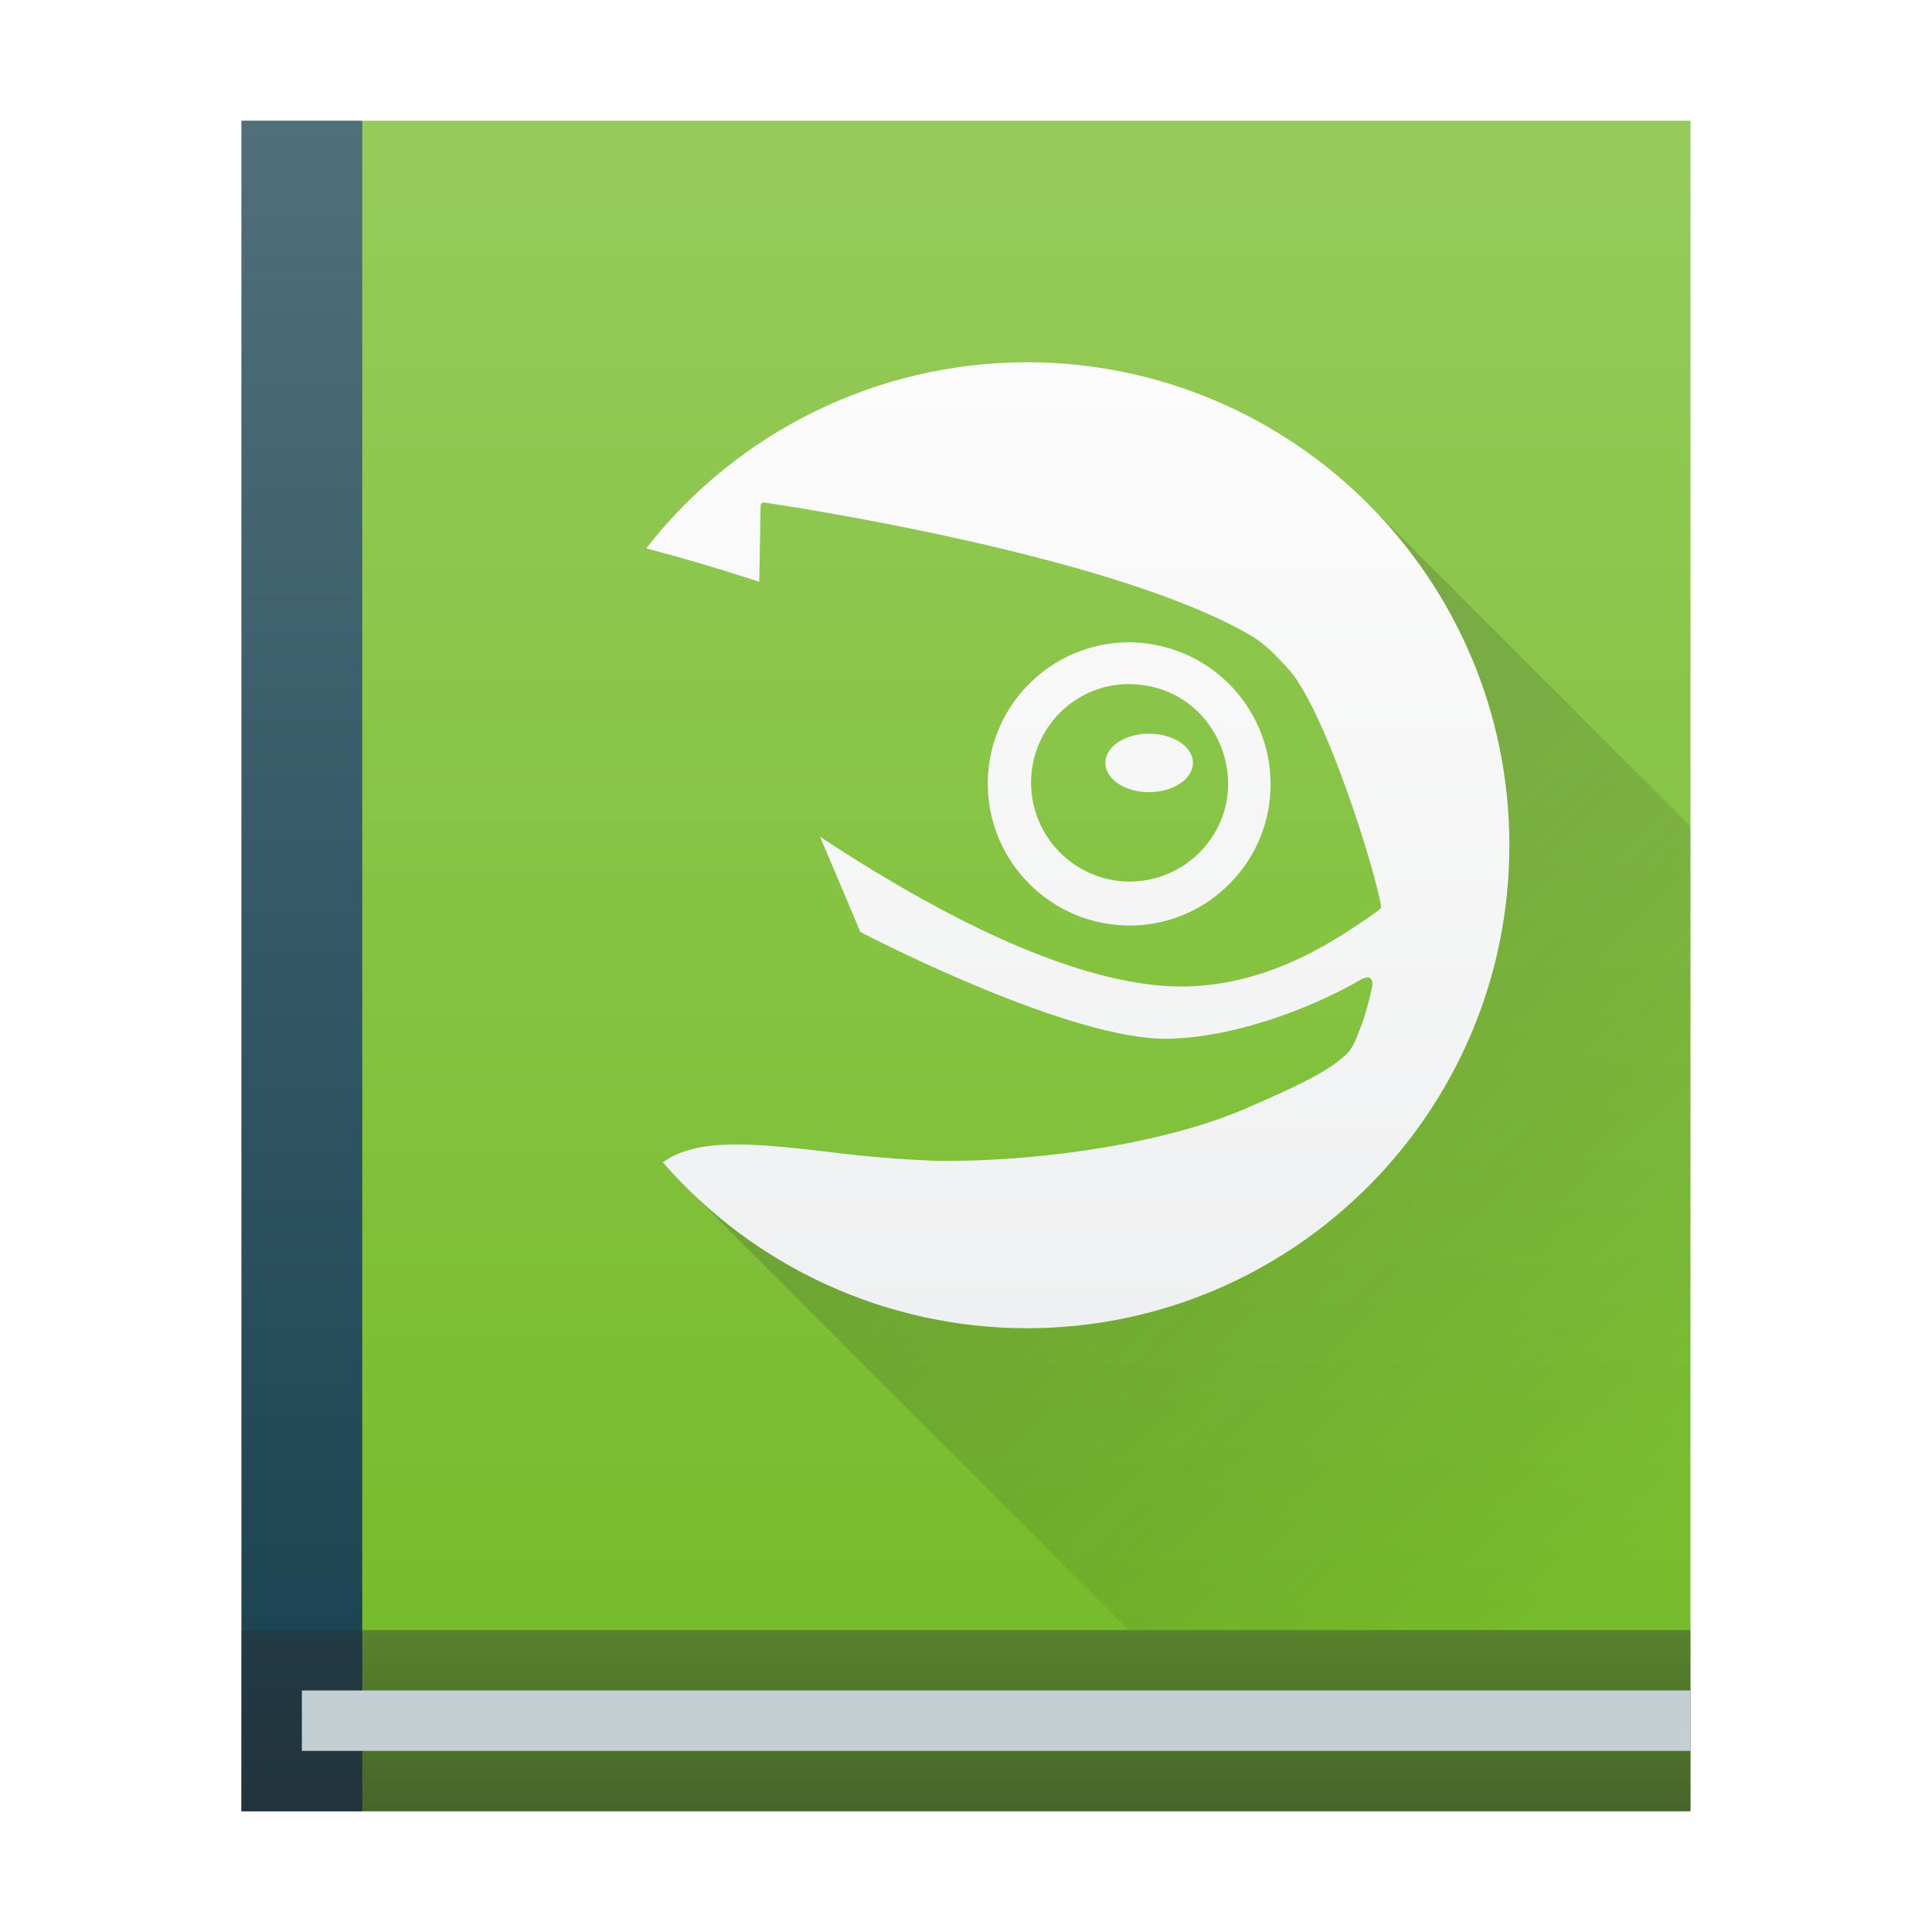
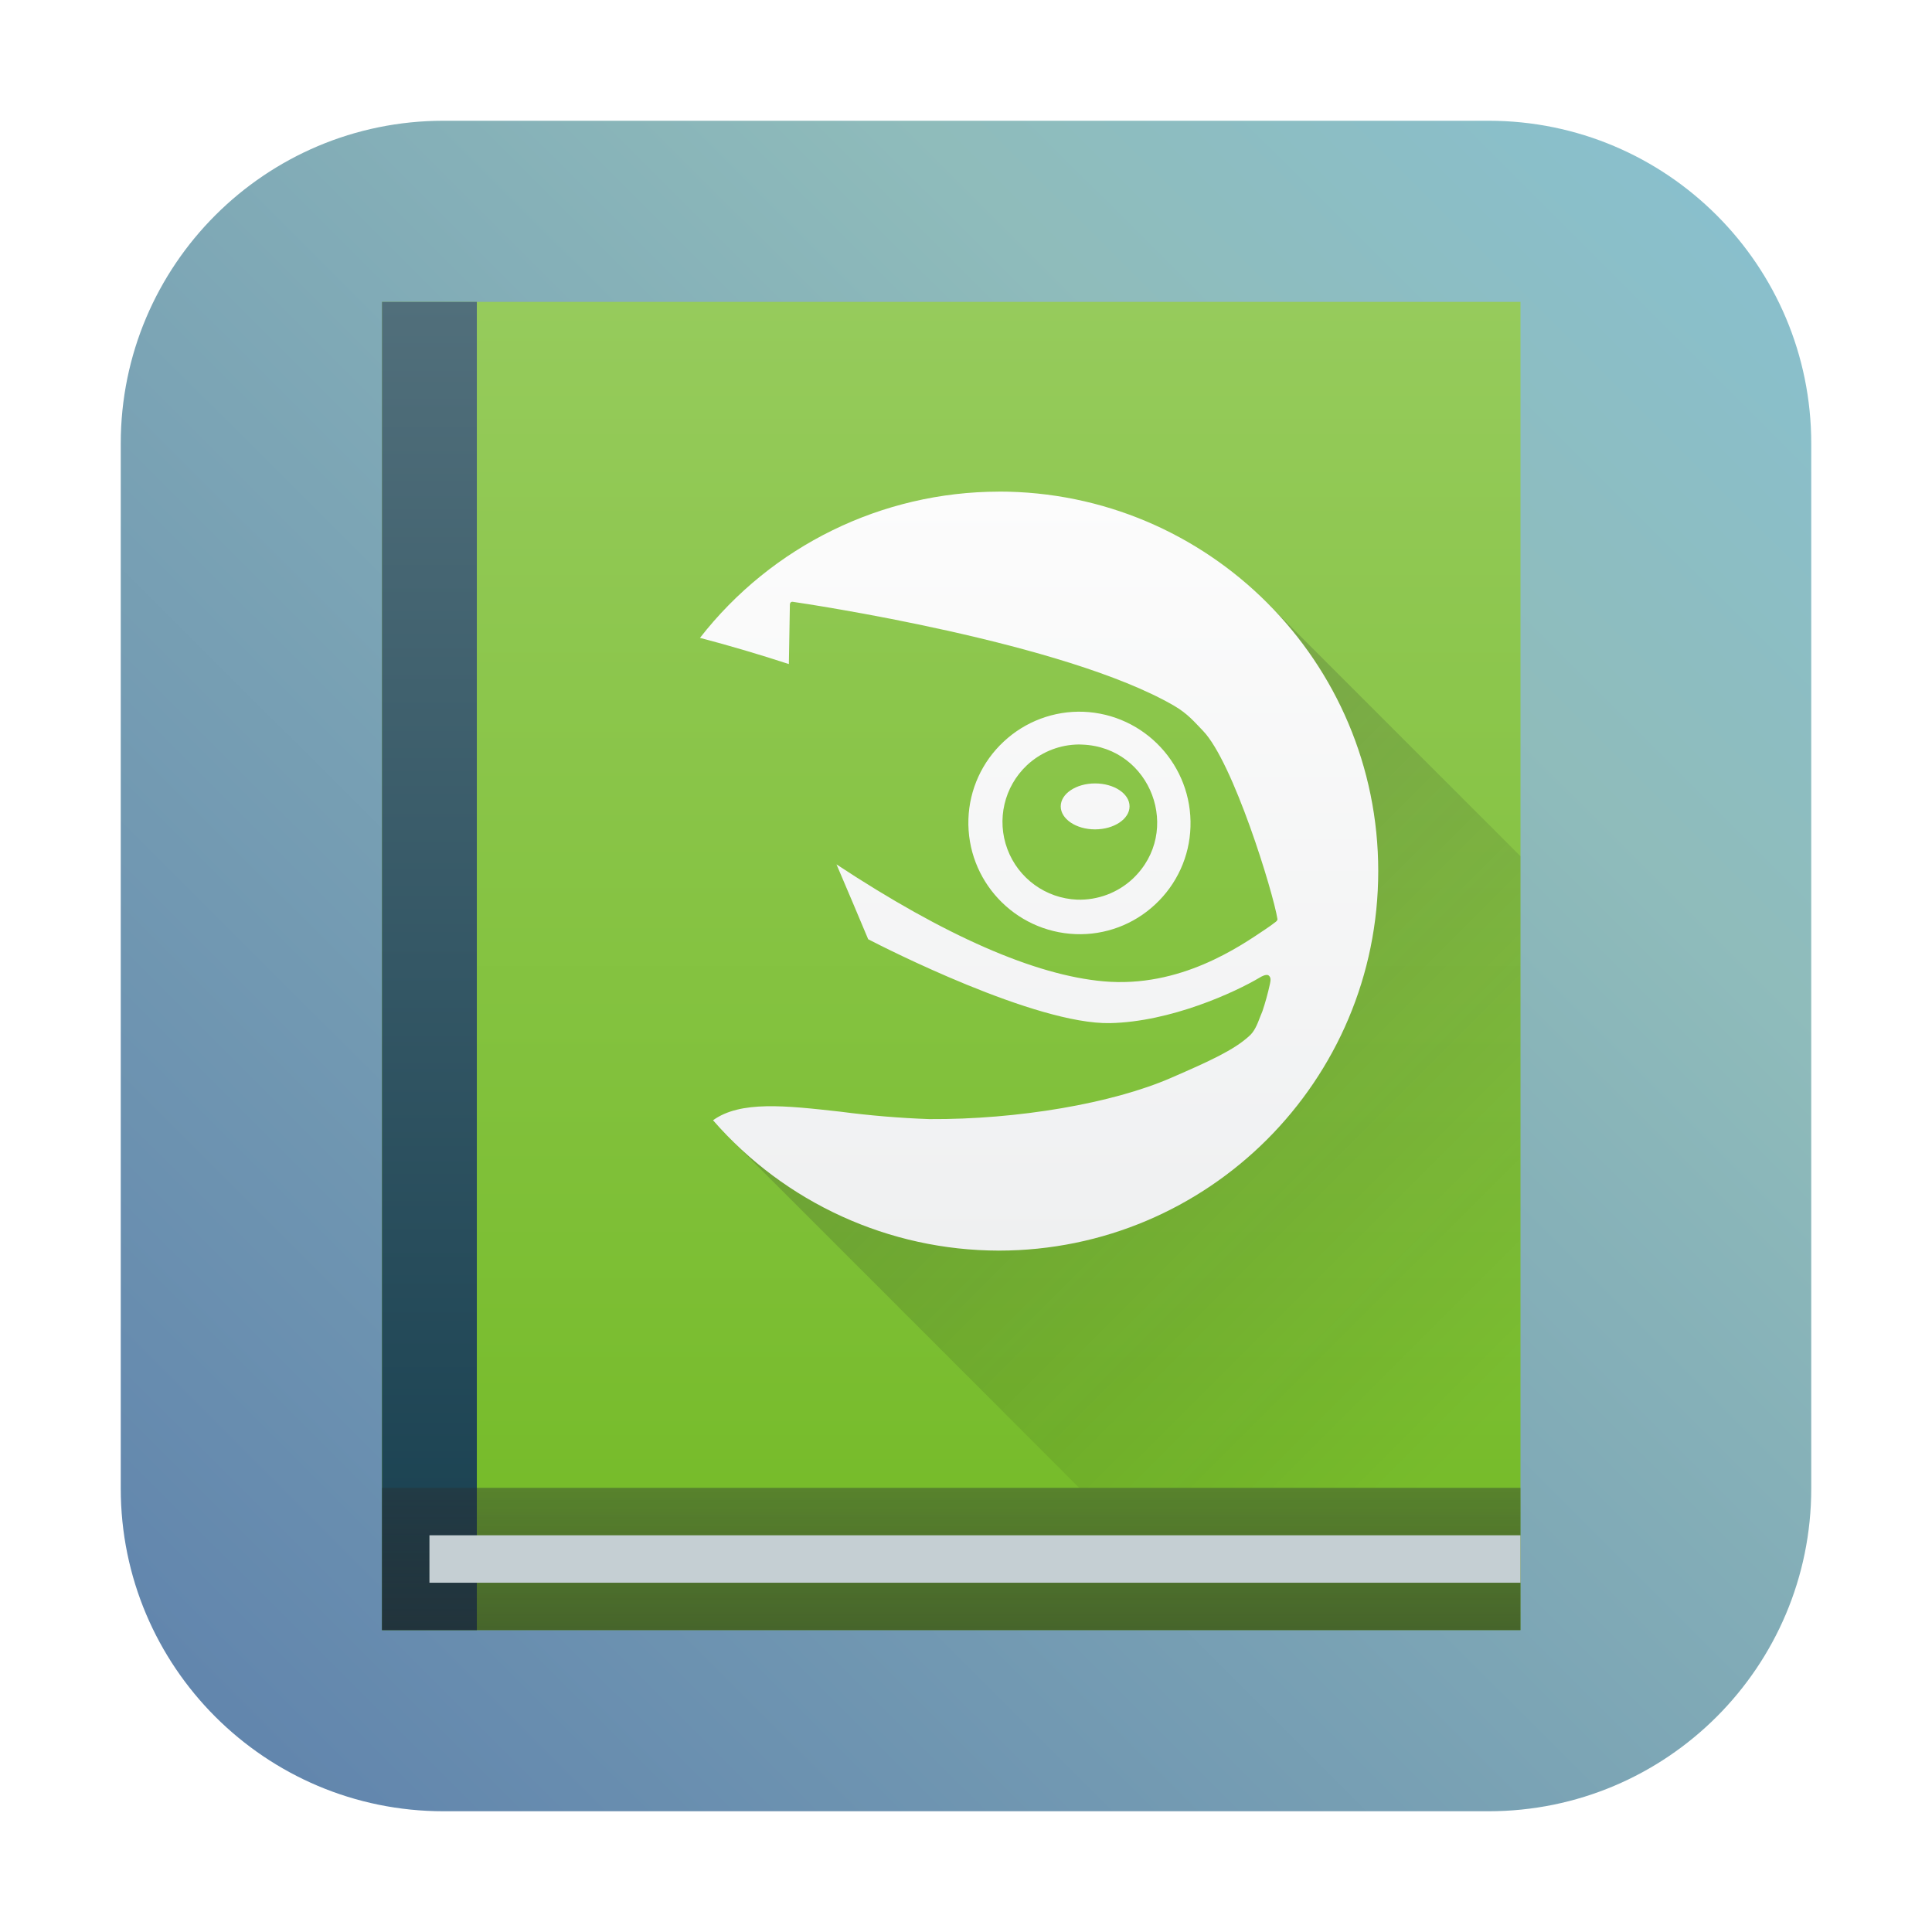
- <svg xmlns="http://www.w3.org/2000/svg" height="32" width="32">
-   <linearGradient id="c" gradientUnits="userSpaceOnUse" x1="17" x2="17" y1="30" y2="27">
-     <stop offset="0" stop-color="#292c2f" stop-opacity=".6" />
-     <stop offset="1" stop-color="#292c2f" stop-opacity=".4" />
+ <svg xmlns="http://www.w3.org/2000/svg" xmlns:xlink="http://www.w3.org/1999/xlink" height="32" width="32" version="1.1" id="svg4962">
+   <defs id="defs4966">
+     <linearGradient xlink:href="#linearGradient901" id="linearGradient903" x1="0.926" y1="16.034" x2="15.875" y2="1.058" gradientUnits="userSpaceOnUse" gradientTransform="matrix(1.856614,0,0,1.856614,0.2807324,0.2316098)" />
+     <linearGradient id="linearGradient901">
+       <stop style="stop-color:#5e81ac;stop-opacity:1;" offset="0" id="stop897" />
+       <stop style="stop-color:#8fbcbb;stop-opacity:1;" offset="0.742" id="stop2206" />
+       <stop style="stop-color:#88c0d0;stop-opacity:1;" offset="1" id="stop899" />
+     </linearGradient>
+     <linearGradient id="linearGradient5767" gradientTransform="matrix(0.5892858,0,0,0.55,-240.7648,-308.6912)" gradientUnits="userSpaceOnUse" x1="409.571" x2="409.571" y1="543.798" y2="503.798">
+       <stop offset="0" stop-color="#73ba25" id="stop4945-2" />
+       <stop offset="1" stop-color="#96cb5c" id="stop4947-2" />
+     </linearGradient>
+     <linearGradient id="linearGradient5771" gradientTransform="matrix(0.7857143,0,0,0.88,-12.57143,-33.36115)" gradientUnits="userSpaceOnUse" x1="4" x2="4" y1="27" y2="2">
+       <stop offset="0" stop-color="#173f4f" id="stop4930-8" />
+       <stop offset="1" stop-color="#516f7b" id="stop4932-9" />
+     </linearGradient>
+     <linearGradient id="linearGradient5775" gradientUnits="userSpaceOnUse" x1="17" x2="17" y1="30" y2="27" gradientTransform="matrix(0.7857143,0,0,0.7857143,-12.57143,-33.17258)">
+       <stop offset="0" stop-color="#292c2f" stop-opacity=".6" id="stop4925-7" />
+       <stop offset="1" stop-color="#292c2f" stop-opacity=".4" id="stop4927-3" />
+     </linearGradient>
+     <linearGradient id="linearGradient5779" gradientUnits="userSpaceOnUse" x1="17" x2="28" y1="14" y2="25" gradientTransform="matrix(0.7857143,0,0,0.7857143,-12.57143,-33.17258)">
+       <stop offset="0" stop-color="#292c2f" id="stop4940-6" />
+       <stop offset="1" stop-opacity="0" id="stop4942-1" />
+     </linearGradient>
+     <linearGradient id="linearGradient5783" gradientUnits="userSpaceOnUse" x1="17" x2="17" y1="22" y2="6" gradientTransform="matrix(0.7857143,0,0,0.7857143,-12.57143,-33.17258)">
+       <stop offset="0" stop-color="#eff0f1" id="stop4935-2" />
+       <stop offset="1" stop-color="#fcfcfc" id="stop4937-9" />
+     </linearGradient>
+     <linearGradient xlink:href="#a" id="linearGradient5792" gradientUnits="userSpaceOnUse" gradientTransform="matrix(0.5892858,0,0,0.55,-225.0089,-272.09)" x1="409.571" y1="543.798" x2="409.571" y2="503.798" />
+     <linearGradient xlink:href="#b" id="linearGradient5794" gradientUnits="userSpaceOnUse" gradientTransform="matrix(0.7857143,0,0,0.88,3.184466,3.24)" x1="4" y1="27" x2="4" y2="2" />
+     <linearGradient xlink:href="#c" id="linearGradient5796" gradientUnits="userSpaceOnUse" gradientTransform="matrix(0.7857143,0,0,0.7857143,3.184466,3.428574)" x1="17" y1="30" x2="17" y2="27" />
+     <linearGradient xlink:href="#d" id="linearGradient5798" gradientUnits="userSpaceOnUse" gradientTransform="matrix(0.7857143,0,0,0.7857143,3.184466,3.428574)" x1="17" y1="14" x2="28" y2="25" />
+     <linearGradient xlink:href="#e" id="linearGradient5800" gradientUnits="userSpaceOnUse" gradientTransform="matrix(0.7857143,0,0,0.7857143,3.184466,3.428574)" x1="17" y1="22" x2="17" y2="6" />
+   </defs>
+   <linearGradient id="c" gradientUnits="userSpaceOnUse" x1="17" x2="17" y1="30" y2="27" gradientTransform="matrix(0.7857143,0,0,0.7857143,-12.57143,-33.17258)">
+     <stop offset="0" stop-color="#292c2f" stop-opacity=".6" id="stop4925" />
+     <stop offset="1" stop-color="#292c2f" stop-opacity=".4" id="stop4927" />
  </linearGradient>
-   <linearGradient id="b" gradientTransform="matrix(1 0 0 1.12 0 -.24)" gradientUnits="userSpaceOnUse" x1="4" x2="4" y1="27" y2="2">
-     <stop offset="0" stop-color="#173f4f" />
-     <stop offset="1" stop-color="#516f7b" />
+   <linearGradient id="b" gradientTransform="matrix(0.7857143,0,0,0.88,-12.57143,-33.36115)" gradientUnits="userSpaceOnUse" x1="4" x2="4" y1="27" y2="2">
+     <stop offset="0" stop-color="#173f4f" id="stop4930" />
+     <stop offset="1" stop-color="#516f7b" id="stop4932" />
  </linearGradient>
-   <linearGradient id="e" gradientUnits="userSpaceOnUse" x1="17" x2="17" y1="22" y2="6">
-     <stop offset="0" stop-color="#eff0f1" />
-     <stop offset="1" stop-color="#fcfcfc" />
+   <linearGradient id="e" gradientUnits="userSpaceOnUse" x1="17" x2="17" y1="22" y2="6" gradientTransform="matrix(0.7857143,0,0,0.7857143,-12.57143,-33.17258)">
+     <stop offset="0" stop-color="#eff0f1" id="stop4935" />
+     <stop offset="1" stop-color="#fcfcfc" id="stop4937" />
  </linearGradient>
-   <linearGradient id="d" gradientUnits="userSpaceOnUse" x1="17" x2="28" y1="14" y2="25">
-     <stop offset="0" stop-color="#292c2f" />
-     <stop offset="1" stop-opacity="0" />
+   <linearGradient id="d" gradientUnits="userSpaceOnUse" x1="17" x2="28" y1="14" y2="25" gradientTransform="matrix(0.7857143,0,0,0.7857143,-12.57143,-33.17258)">
+     <stop offset="0" stop-color="#292c2f" id="stop4940" />
+     <stop offset="1" stop-opacity="0" id="stop4942" />
  </linearGradient>
-   <linearGradient id="a" gradientTransform="matrix(.75 0 0 .7 -290.428 -350.66)" gradientUnits="userSpaceOnUse" x1="409.571" x2="409.571" y1="543.798" y2="503.798">
-     <stop offset="0" stop-color="#73ba25" />
-     <stop offset="1" stop-color="#96cb5c" />
+   <linearGradient id="a" gradientTransform="matrix(0.5892858,0,0,0.55,-240.7648,-308.6912)" gradientUnits="userSpaceOnUse" x1="409.571" x2="409.571" y1="543.798" y2="503.798">
+     <stop offset="0" stop-color="#73ba25" id="stop4945" />
+     <stop offset="1" stop-color="#96cb5c" id="stop4947" />
  </linearGradient>
-   <path d="M4 2h24v28H4z" fill="url(#a)" />
-   <path d="M4 2v28h2V2z" fill="url(#b)" />
-   <path d="M4 27h24v3H4z" fill="url(#c)" fill-rule="evenodd" />
-   <path d="M5 28h23v1H5z" fill="#c5cfd3" />
-   <path d="M11.35 19.65L18.697 27H28V13.686l-5.343-5.343L23 9l2 5-2 5-6 3-5-2z" fill="url(#d)" opacity=".2" />
-   <path d="M17 6a8 8 0 0 0-6.297 3.083c.63.165 1.254.35 1.873.553l.022-1.261s.004-.026.018-.04c.018-.017.045-.011.045-.011.256.037 5.733.849 8.042 2.194.285.167.427.344.603.524.638.66 1.48 3.405 1.571 3.971.003.022-.023.046-.035.056a3.454 3.454 0 0 1-.21.152c-.546.366-1.805 1.247-3.42 1.103-1.45-.128-3.346-.96-5.63-2.465.225.526.447 1.051.668 1.578.33.172 3.526 1.8 5.1 1.768 1.27-.027 2.627-.644 3.17-.97 0 0 .12-.074.172-.034.056.044.04.113.027.18a5.48 5.48 0 0 1-.159.577l-.044.109c-.062.166-.123.321-.24.417-.32.29-.829.523-1.629.87-1.238.542-3.243.886-5.107.874a19.902 19.902 0 0 1-1.877-.157c-1.162-.13-2.108-.236-2.685.181A8 8 0 0 0 17 22a8 8 0 0 0 8-8 8 8 0 0 0-8-8zm1.786 4.64a2.336 2.336 0 0 0-1.681.63 2.332 2.332 0 0 0-.743 1.632 2.352 2.352 0 0 0 2.259 2.426 2.32 2.32 0 0 0 1.683-.63c.453-.423.72-1.009.74-1.629a2.352 2.352 0 0 0-2.258-2.428zm-.174.693c.05-.003.102-.003.154 0 1.449.058 2.113 1.831 1.06 2.828a1.64 1.64 0 0 1-1.174.44 1.64 1.64 0 0 1-1.058-2.833c.277-.26.638-.415 1.018-.435zm.42.819c-.4 0-.724.216-.724.484 0 .266.323.485.723.485.401 0 .728-.219.728-.485 0-.268-.327-.484-.728-.484z" fill="url(#e)" fill-rule="evenodd" />
+   <rect x="2" y="2" width="28" height="28" ry="5.346" stroke-linecap="round" stroke-width="1.397" id="rect28" rx="5.346" style="fill:url(#linearGradient903);fill-opacity:1" />
+   <path d="M 6.327,5 H 25.184 V 27 H 6.327 Z" fill="url(#a)" id="path4950-3" style="fill:url(#linearGradient5792);stroke-width:0.786" />
+   <path d="m 6.327,5 v 22 h 1.571 V 5 Z" fill="url(#b)" id="path4952-1" style="fill:url(#linearGradient5794);stroke-width:0.786" />
+   <path d="M 6.327,24.643 H 25.184 V 27 H 6.327 Z" fill="url(#c)" fill-rule="evenodd" id="path4954-9" style="fill:url(#linearGradient5796);stroke-width:0.786" />
+   <path d="M 7.113,25.429 H 25.184 v 0.786 H 7.113 Z" fill="#c5cfd3" id="path4956-4" style="stroke-width:0.786" />
+   <path d="m 12.102,18.868 5.773,5.775 h 7.309 v -10.461 l -4.198,-4.198 0.27,0.516 1.571,3.929 -1.571,3.929 -4.714,2.357 -3.929,-1.571 z" fill="url(#d)" opacity="0.2" id="path4958-7" style="fill:url(#linearGradient5798);stroke-width:0.786" />
+   <path d="m 16.542,8.143 a 6.286,6.286 0 0 0 -4.948,2.422 c 0.495,0.13 0.985,0.275 1.472,0.434 l 0.017,-0.991 c 0,0 0.003,-0.02 0.014,-0.031 0.014,-0.013 0.035,-0.009 0.035,-0.009 0.201,0.029 4.505,0.667 6.319,1.724 0.224,0.131 0.336,0.27 0.474,0.412 0.501,0.519 1.163,2.675 1.234,3.12 0.002,0.017 -0.018,0.036 -0.028,0.044 a 2.714,2.714 0 0 1 -0.165,0.119 c -0.429,0.288 -1.418,0.98 -2.687,0.867 -1.139,-0.101 -2.629,-0.754 -4.424,-1.937 0.177,0.413 0.351,0.826 0.525,1.24 0.259,0.135 2.77,1.414 4.007,1.389 0.998,-0.021 2.064,-0.506 2.491,-0.762 0,0 0.094,-0.058 0.135,-0.027 0.044,0.035 0.031,0.089 0.021,0.141 a 4.306,4.306 0 0 1 -0.125,0.453 l -0.035,0.086 c -0.049,0.13 -0.097,0.252 -0.189,0.328 -0.251,0.228 -0.651,0.411 -1.28,0.684 -0.973,0.426 -2.548,0.696 -4.013,0.687 A 15.637,15.637 0 0 1 13.92,18.413 c -0.913,-0.102 -1.656,-0.185 -2.11,0.142 a 6.286,6.286 0 0 0 4.732,2.159 6.286,6.286 0 0 0 6.286,-6.286 6.286,6.286 0 0 0 -6.286,-6.286 z m 1.403,3.646 a 1.835,1.835 0 0 0 -1.321,0.495 1.832,1.832 0 0 0 -0.584,1.282 1.848,1.848 0 0 0 1.775,1.906 1.823,1.823 0 0 0 1.322,-0.495 c 0.356,-0.332 0.566,-0.793 0.581,-1.28 a 1.848,1.848 0 0 0 -1.774,-1.908 z m -0.137,0.544 c 0.039,-0.003 0.08,-0.003 0.121,0 1.139,0.046 1.66,1.439 0.833,2.222 a 1.289,1.289 0 0 1 -0.922,0.346 1.289,1.289 0 0 1 -0.831,-2.226 c 0.218,-0.204 0.501,-0.326 0.8,-0.342 z m 0.33,0.643 c -0.314,0 -0.569,0.17 -0.569,0.38 0,0.209 0.254,0.381 0.568,0.381 0.315,0 0.572,-0.172 0.572,-0.381 0,-0.211 -0.257,-0.38 -0.572,-0.38 z" fill="url(#e)" fill-rule="evenodd" id="path4960-8" style="fill:url(#linearGradient5800);stroke-width:0.786" />
</svg>
